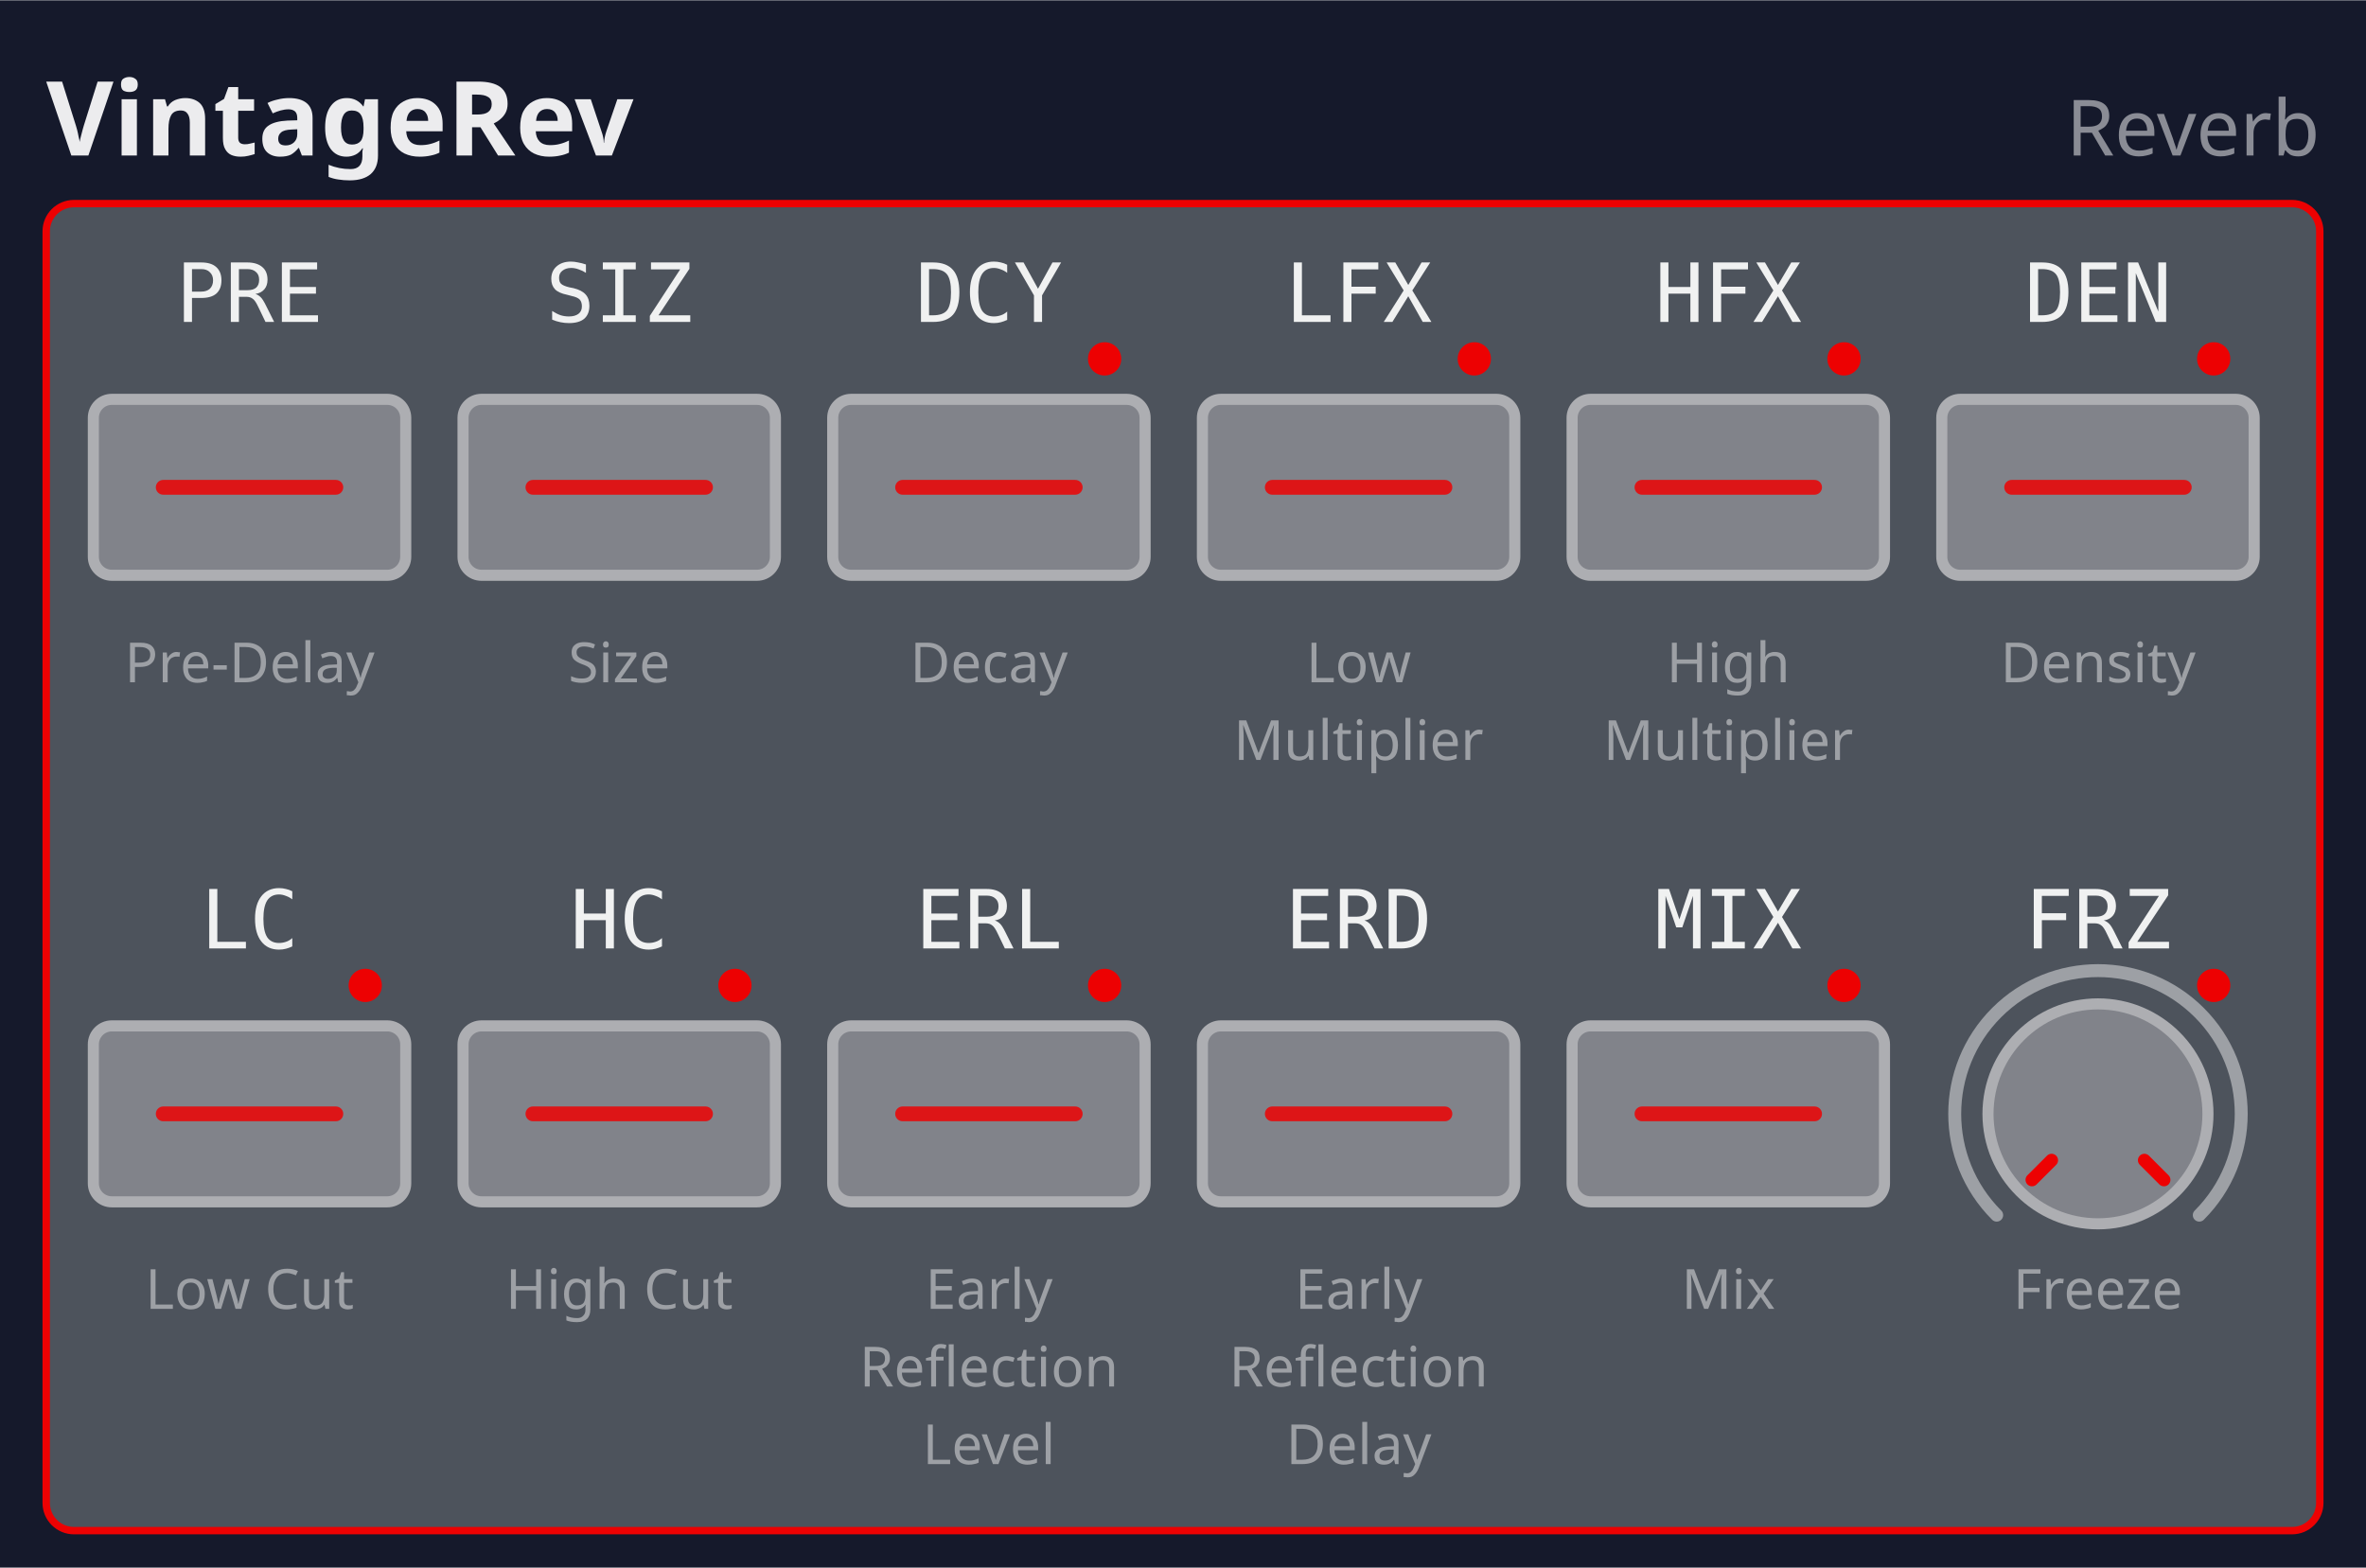
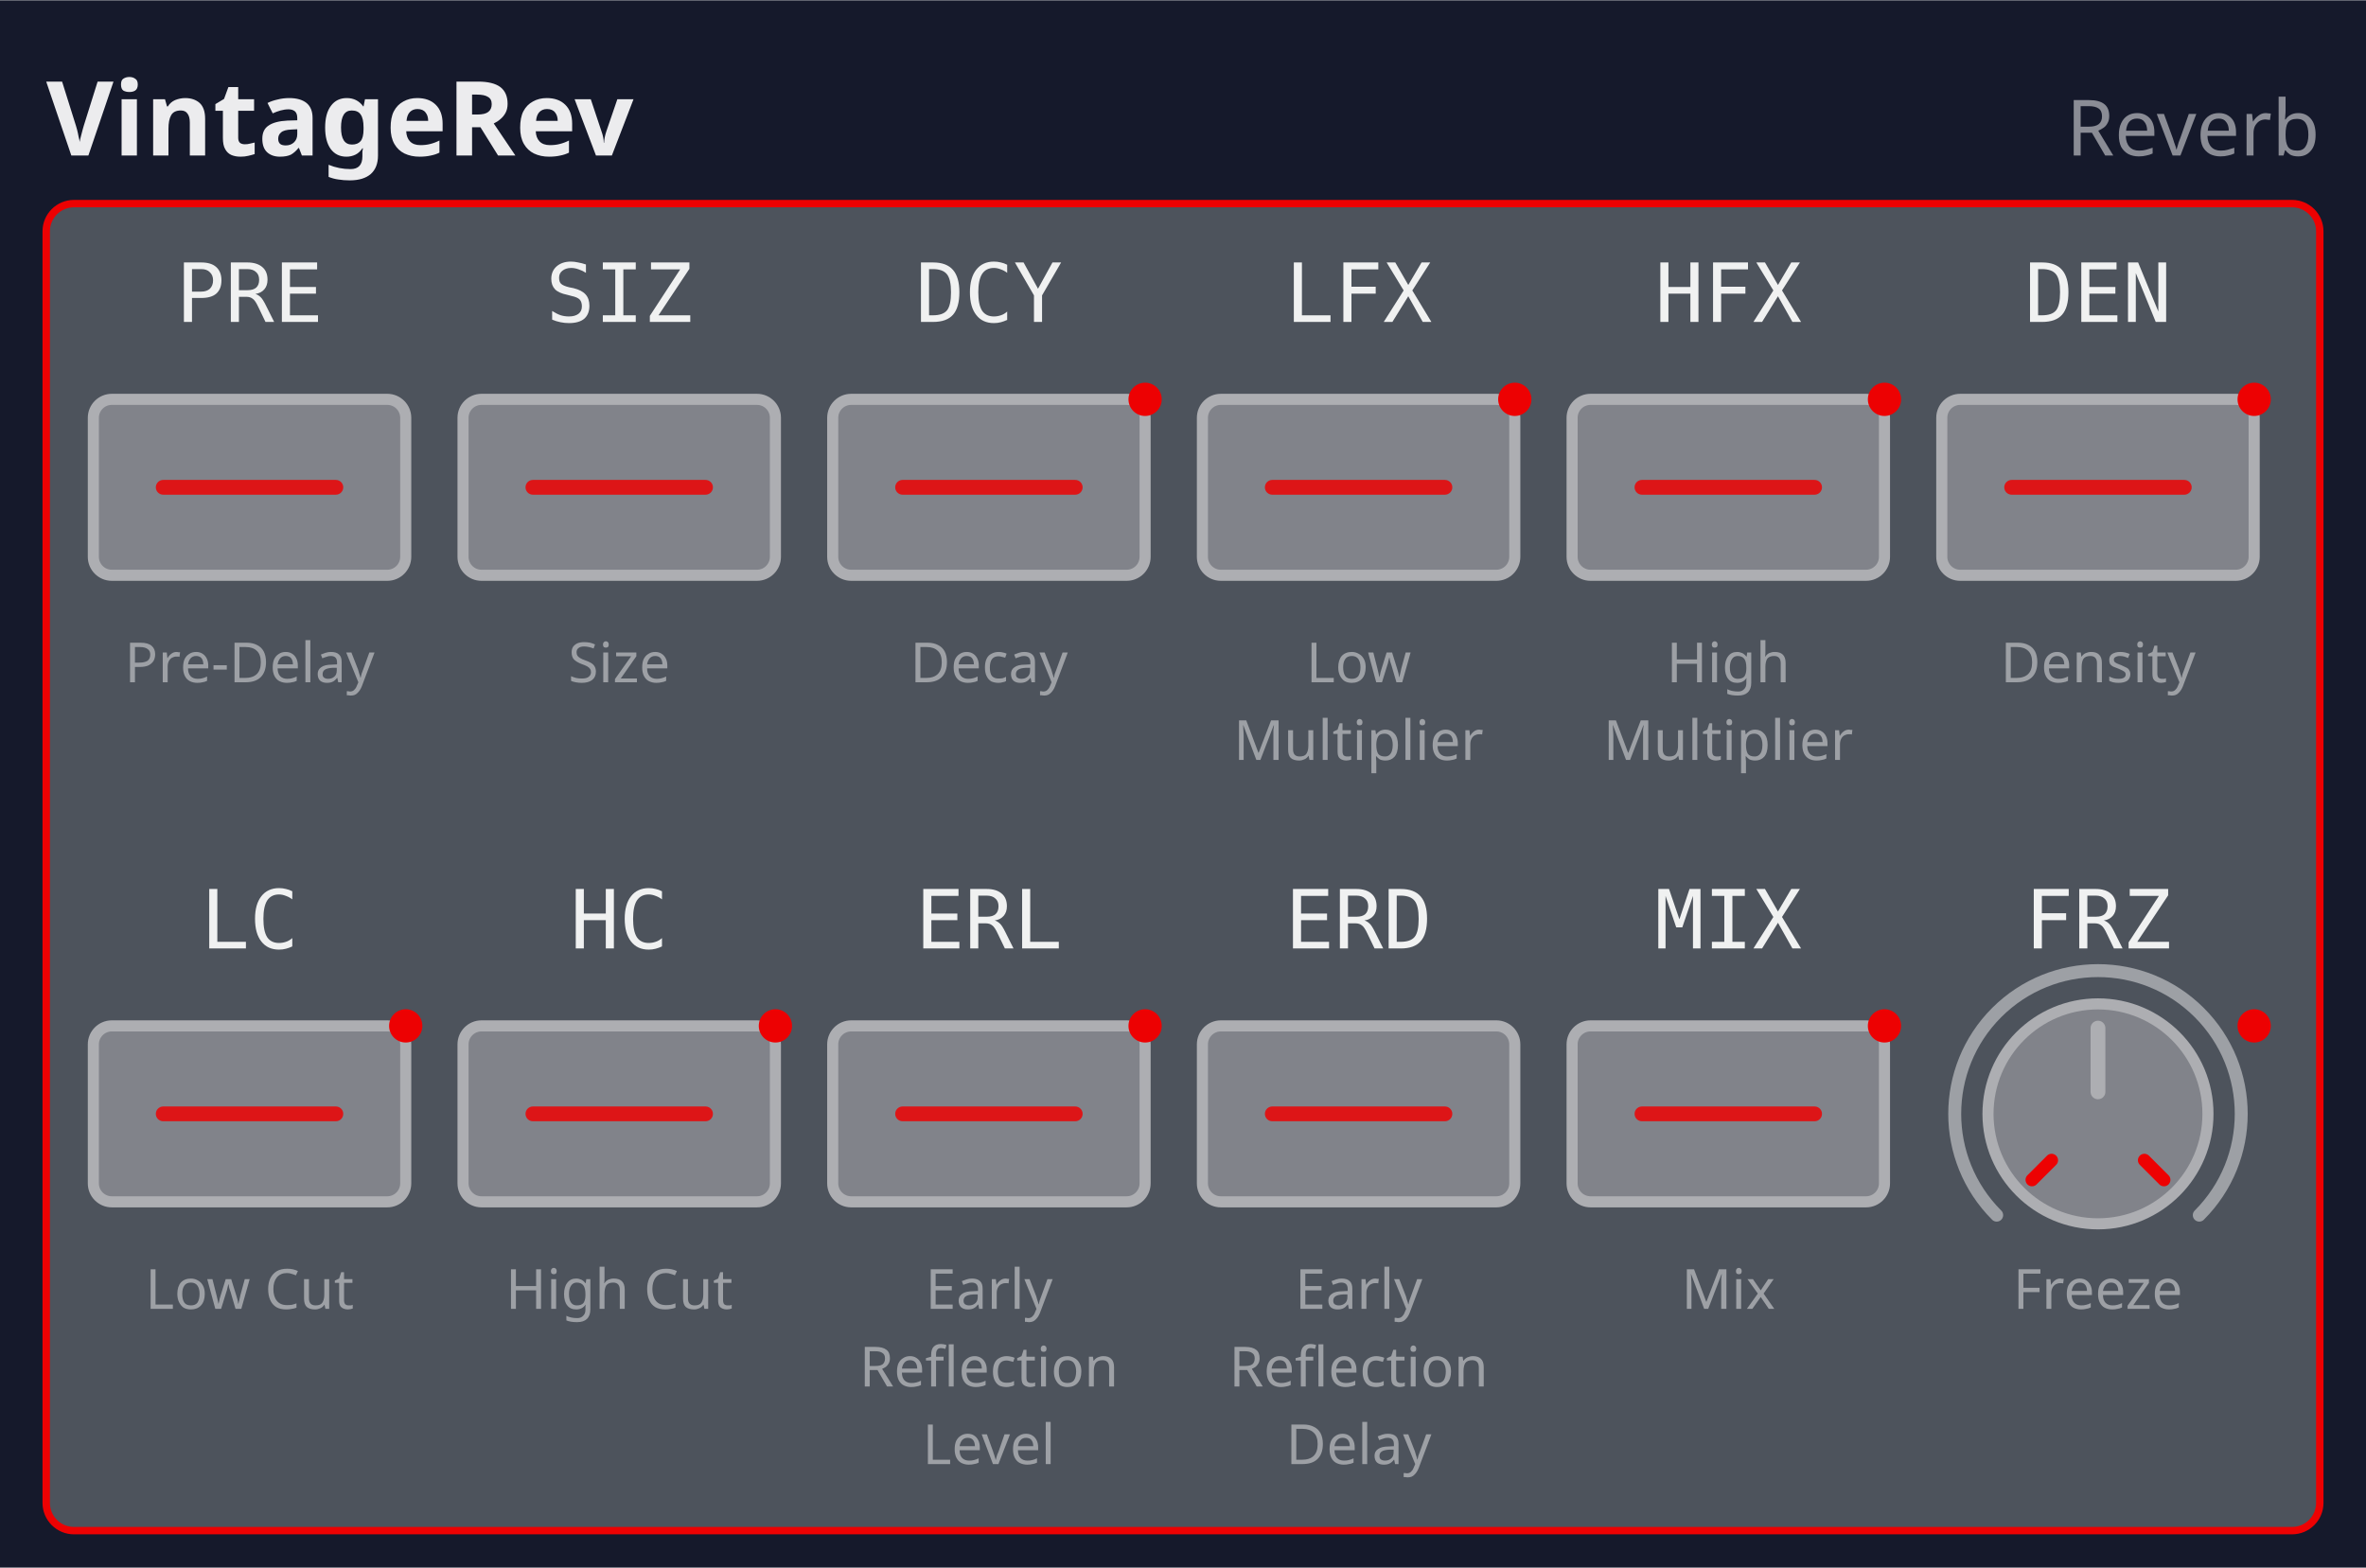
<svg xmlns="http://www.w3.org/2000/svg" viewBox="0 0 128 84.8" width="768" height="509" role="img" aria-label="Vintage Room Reverb front panel" font-family="ui-sans-serif, system-ui, sans-serif">
  <rect width="128" height="84.8" fill="#15192b" />
  <text x="2.5" y="8.4" font-size="5.6" font-weight="600" fill="#ececee">VintageRev</text>
  <text x="125.5" y="8.4" font-size="4.2" text-anchor="end" fill="#8a8c95">Reverb</text>
  <rect x="2.5" y="11.0" width="123.0" height="71.8" rx="1.5" fill="#4d535c" stroke="#ed0102" stroke-width="0.4" />
  <text x="13.50" y="17.40" font-size="4.4" text-anchor="middle" font-family="ui-monospace, SFMono-Regular, Menlo, monospace" fill="#f0f1f1">PRE</text>
  <rect x="5.05" y="21.59" width="16.90" height="9.52" rx="1" fill="#81838a" stroke="#adaeb2" stroke-width="0.6" />
  <rect x="8.43" y="25.95" width="10.14" height="0.8" rx="0.4" fill="#ed0102" opacity="0.85" />
  <text x="13.50" y="36.90" font-size="3" text-anchor="middle" fill="#9da0a5">Pre-Delay</text>
  <text x="33.50" y="17.40" font-size="4.4" text-anchor="middle" font-family="ui-monospace, SFMono-Regular, Menlo, monospace" fill="#f0f1f1">SIZ</text>
  <rect x="25.05" y="21.59" width="16.90" height="9.52" rx="1" fill="#81838a" stroke="#adaeb2" stroke-width="0.6" />
  <rect x="28.43" y="25.95" width="10.14" height="0.8" rx="0.4" fill="#ed0102" opacity="0.85" />
  <text x="33.50" y="36.90" font-size="3" text-anchor="middle" fill="#9da0a5">Size</text>
  <text x="53.50" y="17.40" font-size="4.4" text-anchor="middle" font-family="ui-monospace, SFMono-Regular, Menlo, monospace" fill="#f0f1f1">DCY</text>
  <rect x="45.05" y="21.59" width="16.90" height="9.52" rx="1" fill="#81838a" stroke="#adaeb2" stroke-width="0.6" />
  <rect x="48.43" y="25.95" width="10.14" height="0.8" rx="0.4" fill="#ed0102" opacity="0.85" />
-   <circle cx="59.76" cy="19.40" r="0.9" fill="#ed0102" />
+   <circle cx="61.95" cy="21.59" r="0.9" fill="#ed0102" />
  <text x="53.50" y="36.90" font-size="3" text-anchor="middle" fill="#9da0a5">Decay</text>
  <text x="73.50" y="17.40" font-size="4.4" text-anchor="middle" font-family="ui-monospace, SFMono-Regular, Menlo, monospace" fill="#f0f1f1">LFX</text>
  <rect x="65.05" y="21.59" width="16.90" height="9.52" rx="1" fill="#81838a" stroke="#adaeb2" stroke-width="0.6" />
  <rect x="68.43" y="25.95" width="10.14" height="0.8" rx="0.4" fill="#ed0102" opacity="0.85" />
-   <circle cx="79.76" cy="19.40" r="0.9" fill="#ed0102" />
+   <circle cx="81.95" cy="21.59" r="0.9" fill="#ed0102" />
  <text x="73.50" y="36.90" font-size="3" text-anchor="middle" fill="#9da0a5">Low</text>
  <text x="73.50" y="41.10" font-size="3" text-anchor="middle" fill="#9da0a5">Multiplier</text>
  <text x="93.50" y="17.40" font-size="4.4" text-anchor="middle" font-family="ui-monospace, SFMono-Regular, Menlo, monospace" fill="#f0f1f1">HFX</text>
  <rect x="85.05" y="21.59" width="16.90" height="9.52" rx="1" fill="#81838a" stroke="#adaeb2" stroke-width="0.6" />
  <rect x="88.43" y="25.95" width="10.14" height="0.8" rx="0.4" fill="#ed0102" opacity="0.85" />
-   <circle cx="99.76" cy="19.40" r="0.9" fill="#ed0102" />
+   <circle cx="101.95" cy="21.59" r="0.9" fill="#ed0102" />
  <text x="93.50" y="36.90" font-size="3" text-anchor="middle" fill="#9da0a5">High</text>
  <text x="93.50" y="41.10" font-size="3" text-anchor="middle" fill="#9da0a5">Multiplier</text>
  <text x="113.50" y="17.40" font-size="4.4" text-anchor="middle" font-family="ui-monospace, SFMono-Regular, Menlo, monospace" fill="#f0f1f1">DEN</text>
  <rect x="105.05" y="21.59" width="16.90" height="9.52" rx="1" fill="#81838a" stroke="#adaeb2" stroke-width="0.6" />
  <rect x="108.43" y="25.95" width="10.14" height="0.8" rx="0.4" fill="#ed0102" opacity="0.85" />
-   <circle cx="119.76" cy="19.40" r="0.9" fill="#ed0102" />
+   <circle cx="121.95" cy="21.59" r="0.9" fill="#ed0102" />
  <text x="113.50" y="36.90" font-size="3" text-anchor="middle" fill="#9da0a5">Density</text>
  <text x="13.50" y="51.30" font-size="4.4" text-anchor="middle" font-family="ui-monospace, SFMono-Regular, Menlo, monospace" fill="#f0f1f1">LC</text>
  <rect x="5.05" y="55.49" width="16.90" height="9.52" rx="1" fill="#81838a" stroke="#adaeb2" stroke-width="0.6" />
  <rect x="8.43" y="59.85" width="10.14" height="0.8" rx="0.4" fill="#ed0102" opacity="0.85" />
-   <circle cx="19.76" cy="53.30" r="0.9" fill="#ed0102" />
+   <circle cx="21.95" cy="55.49" r="0.9" fill="#ed0102" />
  <text x="13.50" y="70.80" font-size="3" text-anchor="middle" fill="#9da0a5">Low Cut</text>
  <text x="33.50" y="51.30" font-size="4.4" text-anchor="middle" font-family="ui-monospace, SFMono-Regular, Menlo, monospace" fill="#f0f1f1">HC</text>
  <rect x="25.05" y="55.49" width="16.90" height="9.52" rx="1" fill="#81838a" stroke="#adaeb2" stroke-width="0.6" />
  <rect x="28.43" y="59.85" width="10.14" height="0.8" rx="0.4" fill="#ed0102" opacity="0.85" />
-   <circle cx="39.76" cy="53.30" r="0.9" fill="#ed0102" />
+   <circle cx="41.95" cy="55.49" r="0.9" fill="#ed0102" />
  <text x="33.50" y="70.80" font-size="3" text-anchor="middle" fill="#9da0a5">High Cut</text>
  <text x="53.50" y="51.30" font-size="4.4" text-anchor="middle" font-family="ui-monospace, SFMono-Regular, Menlo, monospace" fill="#f0f1f1">ERL</text>
  <rect x="45.05" y="55.49" width="16.90" height="9.52" rx="1" fill="#81838a" stroke="#adaeb2" stroke-width="0.6" />
  <rect x="48.43" y="59.85" width="10.14" height="0.8" rx="0.4" fill="#ed0102" opacity="0.85" />
-   <circle cx="59.76" cy="53.30" r="0.9" fill="#ed0102" />
+   <circle cx="61.95" cy="55.49" r="0.9" fill="#ed0102" />
  <text x="53.50" y="70.80" font-size="3" text-anchor="middle" fill="#9da0a5">Early</text>
  <text x="53.50" y="75.00" font-size="3" text-anchor="middle" fill="#9da0a5">Reflection</text>
  <text x="53.50" y="79.20" font-size="3" text-anchor="middle" fill="#9da0a5">Level</text>
  <text x="73.50" y="51.30" font-size="4.4" text-anchor="middle" font-family="ui-monospace, SFMono-Regular, Menlo, monospace" fill="#f0f1f1">ERD</text>
  <rect x="65.05" y="55.49" width="16.90" height="9.52" rx="1" fill="#81838a" stroke="#adaeb2" stroke-width="0.6" />
  <rect x="68.43" y="59.85" width="10.14" height="0.8" rx="0.4" fill="#ed0102" opacity="0.85" />
  <text x="73.50" y="70.80" font-size="3" text-anchor="middle" fill="#9da0a5">Early</text>
  <text x="73.50" y="75.00" font-size="3" text-anchor="middle" fill="#9da0a5">Reflection</text>
  <text x="73.50" y="79.20" font-size="3" text-anchor="middle" fill="#9da0a5">Delay</text>
  <text x="93.50" y="51.30" font-size="4.4" text-anchor="middle" font-family="ui-monospace, SFMono-Regular, Menlo, monospace" fill="#f0f1f1">MIX</text>
  <rect x="85.05" y="55.49" width="16.90" height="9.52" rx="1" fill="#81838a" stroke="#adaeb2" stroke-width="0.6" />
  <rect x="88.43" y="59.85" width="10.14" height="0.8" rx="0.4" fill="#ed0102" opacity="0.85" />
-   <circle cx="99.76" cy="53.30" r="0.9" fill="#ed0102" />
+   <circle cx="101.95" cy="55.49" r="0.9" fill="#ed0102" />
  <text x="93.50" y="70.80" font-size="3" text-anchor="middle" fill="#9da0a5">Mix</text>
  <text x="113.50" y="51.30" font-size="4.4" text-anchor="middle" font-family="ui-monospace, SFMono-Regular, Menlo, monospace" fill="#f0f1f1">FRZ</text>
  <path d="M 108.02 65.73 A 7.75 7.75 0 1 1 118.98 65.73" fill="none" stroke="#9da0a5" stroke-width="0.7" stroke-linecap="round" />
  <circle cx="113.50" cy="60.25" r="5.95" fill="#81838a" stroke="#adaeb2" stroke-width="0.6" />
+   <line x1="113.50" y1="59.06" x2="113.50" y2="55.61" stroke="#adaeb2" stroke-width="0.8" stroke-linecap="round" />
  <line x1="110.99" y1="62.76" x2="109.93" y2="63.82" stroke="#ed0102" stroke-width="0.7" stroke-linecap="round" />
  <line x1="116.01" y1="62.76" x2="117.07" y2="63.82" stroke="#ed0102" stroke-width="0.7" stroke-linecap="round" />
-   <circle cx="119.76" cy="53.30" r="0.9" fill="#ed0102" />
+   <circle cx="121.95" cy="55.49" r="0.9" fill="#ed0102" />
  <text x="113.50" y="70.80" font-size="3" text-anchor="middle" fill="#9da0a5">Freeze</text>
</svg>
